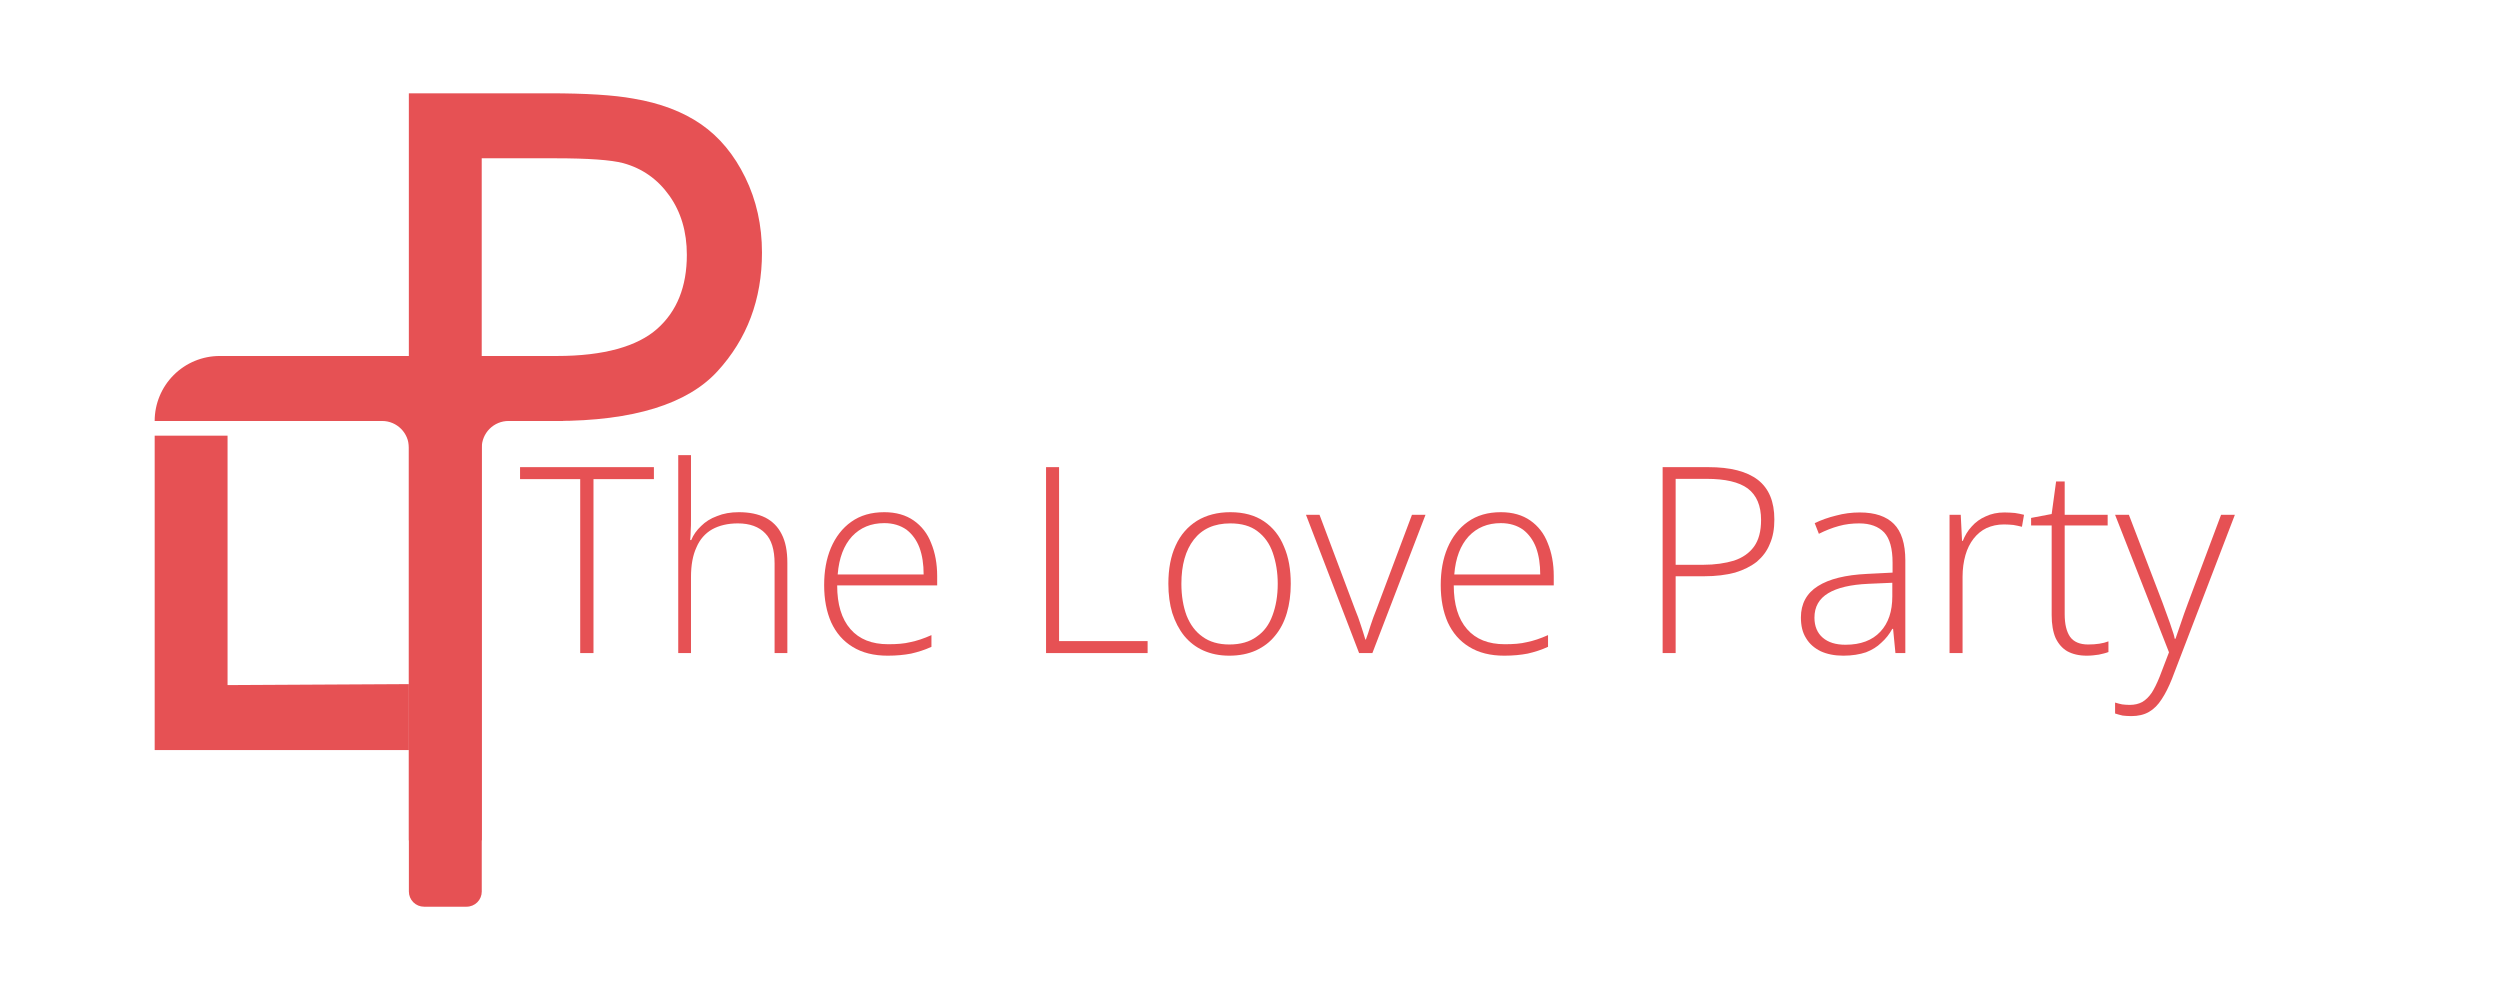
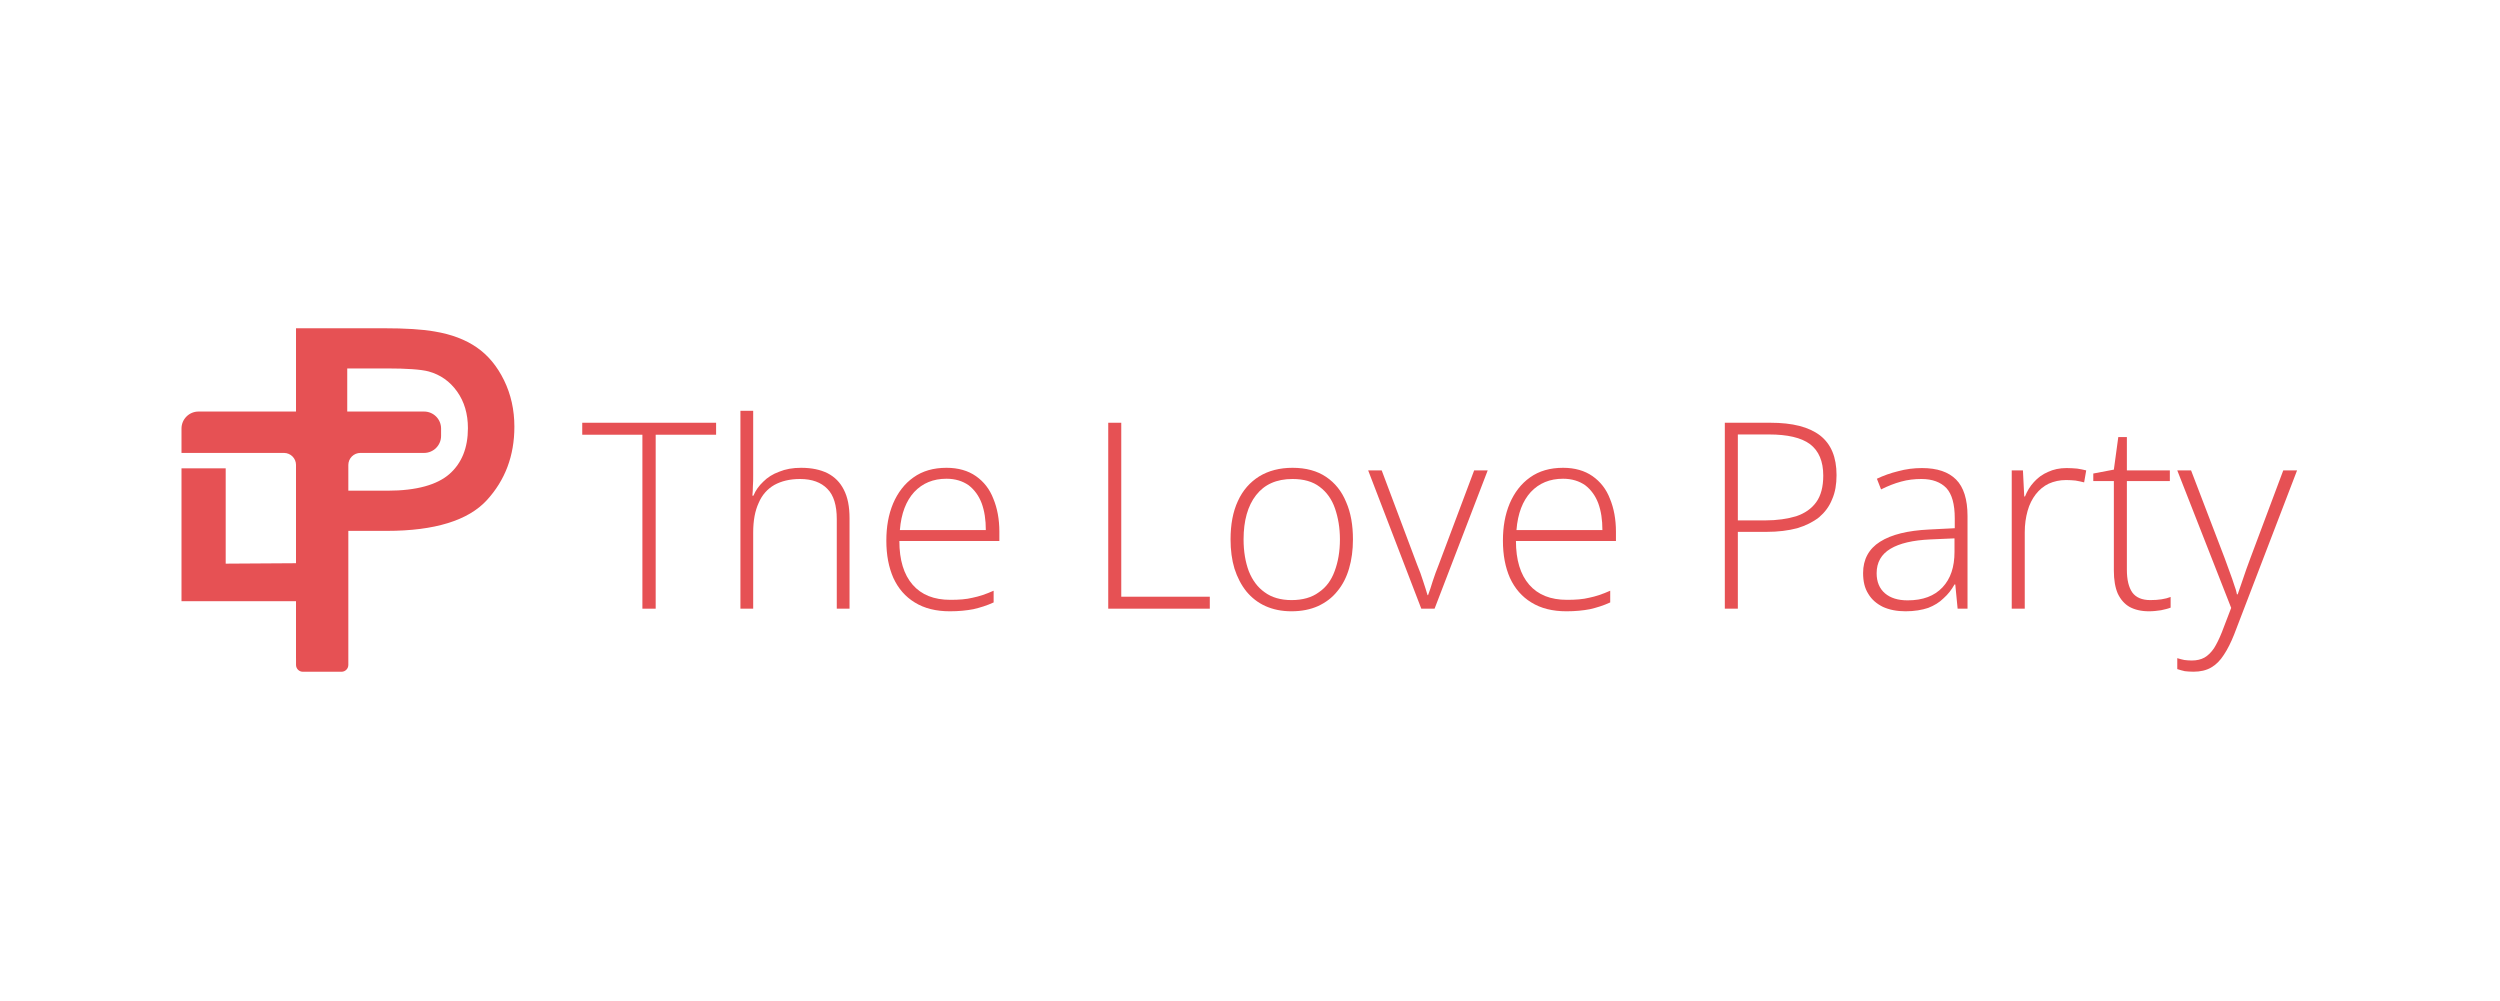
<svg xmlns="http://www.w3.org/2000/svg" width="100%" height="100%" viewBox="0 0 1200 480" version="1.1" xml:space="preserve" style="fill-rule:evenodd;clip-rule:evenodd;stroke-linejoin:round;stroke-miterlimit:2;">
-   <g transform="matrix(1,0,0,1,-424,-1356)">
-     <g id="Artboard1" transform="matrix(1,0,0,0.24,424,1356)">
+   <g transform="matrix(1,0,0,1,-1788.04,-1356)">
+     <g id="Artboard1" transform="matrix(1,0,0,0.24,1788.04,1356)">
      <rect x="0" y="0" width="1200" height="2000" style="fill:none;" />
-       <g transform="matrix(0.40123,0,0,1.67179,-1911.59,-691.156)">
-         <g transform="matrix(1,0,0,1,4479.22,284.132)">
-           <path d="M470.152,1026.61L470.152,650.493L557.336,650.493L557.336,948.88L774.259,947.709L774.259,1026.61L470.152,1026.61Z" style="fill:rgb(230,81,84);" />
-         </g>
-         <g transform="matrix(1,0,0,1,4612.1,284.132)">
-           <path d="M659.499,1214C654.692,1214 650.082,1212.09 646.683,1208.69C643.284,1205.29 641.375,1200.68 641.375,1195.87L641.375,664.916C641.375,647.242 627.048,632.916 609.375,632.916L337.264,632.916L337.264,632.915C337.264,612.295 345.455,592.52 360.036,577.94C374.616,563.36 394.391,555.169 415.01,555.169C552.906,555.169 825.946,555.169 825.946,555.169L825.946,632.916L760.559,632.916C752.072,632.916 743.933,636.287 737.932,642.288C731.93,648.289 728.559,656.429 728.559,664.916C728.559,754.188 728.564,1111.11 728.565,1195.87C728.565,1200.68 726.655,1205.29 723.257,1208.69C719.858,1212.09 715.248,1214 710.441,1214C695.507,1214 674.432,1214 659.499,1214Z" style="fill:rgb(230,81,84);" />
-         </g>
-         <g transform="matrix(1,0,0,1,4779.69,-30.1283)">
-           <path d="M473.747,1448.95L473.747,555.169L641.842,555.169C685.584,555.169 718.99,557.266 742.059,561.46C774.416,566.853 801.53,577.115 823.401,592.245C845.272,607.374 862.874,628.571 876.206,655.835C889.539,683.099 896.205,713.059 896.205,745.716C896.205,801.742 878.379,849.154 842.726,887.952C807.073,926.751 742.564,947.169 649.388,947.169L560.931,947.169L560.931,1448.95L473.747,1448.95ZM560.931,869.421L650.83,869.429C707.156,869.429 747.153,857.917 770.821,836.945C794.49,815.973 806.324,786.462 806.324,748.412C806.324,720.849 799.358,697.255 785.427,677.631C771.495,658.007 753.145,645.05 730.375,638.758C715.694,634.863 688.58,632.916 649.033,632.916L560.931,632.916L560.931,869.421Z" style="fill:rgb(230,81,84);" />
-         </g>
-       </g>
-       <g transform="matrix(1,0,0,4.16667,1,-239.677)">
+       <g transform="matrix(1,0,0,4.16667,30.8512,-328.465)">
        <g transform="matrix(125,0,0,125,248,371)">
          <path d="M0.287,-0L0.236,-0L0.236,-0.668L0.005,-0.668L0.005,-0.714L0.519,-0.714L0.519,-0.668L0.287,-0.668L0.287,-0Z" style="fill:rgb(230,81,84);fill-rule:nonzero;" />
        </g>
        <g transform="matrix(125,0,0,125,313.552,371)">
          <path d="M0.137,-0.76L0.137,-0.512C0.137,-0.497 0.137,-0.484 0.136,-0.472C0.136,-0.459 0.135,-0.447 0.134,-0.434L0.138,-0.434C0.146,-0.454 0.159,-0.472 0.176,-0.488C0.192,-0.504 0.212,-0.517 0.237,-0.526C0.261,-0.536 0.289,-0.541 0.321,-0.541C0.361,-0.541 0.395,-0.534 0.423,-0.52C0.45,-0.506 0.471,-0.485 0.485,-0.457C0.5,-0.428 0.507,-0.392 0.507,-0.347L0.507,-0L0.458,-0L0.458,-0.344C0.458,-0.397 0.446,-0.436 0.422,-0.46C0.398,-0.485 0.363,-0.498 0.317,-0.498C0.278,-0.498 0.245,-0.49 0.218,-0.475C0.192,-0.46 0.171,-0.437 0.158,-0.406C0.144,-0.376 0.137,-0.338 0.137,-0.292L0.137,-0L0.088,-0L0.088,-0.76L0.137,-0.76Z" style="fill:rgb(230,81,84);fill-rule:nonzero;" />
        </g>
        <g transform="matrix(125,0,0,125,387.343,371)">
          <path d="M0.289,-0.541C0.334,-0.541 0.372,-0.53 0.402,-0.509C0.432,-0.488 0.455,-0.459 0.469,-0.422C0.484,-0.386 0.492,-0.343 0.492,-0.296L0.492,-0.26L0.108,-0.26C0.108,-0.187 0.125,-0.131 0.159,-0.092C0.193,-0.053 0.241,-0.034 0.304,-0.034C0.337,-0.034 0.365,-0.036 0.389,-0.042C0.414,-0.047 0.441,-0.056 0.47,-0.069L0.47,-0.024C0.444,-0.012 0.418,-0.004 0.392,0.002C0.366,0.007 0.336,0.01 0.302,0.01C0.249,0.01 0.204,-0.001 0.167,-0.024C0.131,-0.046 0.104,-0.077 0.085,-0.118C0.067,-0.159 0.058,-0.206 0.058,-0.261C0.058,-0.314 0.066,-0.361 0.084,-0.404C0.102,-0.446 0.128,-0.48 0.162,-0.504C0.197,-0.529 0.239,-0.541 0.289,-0.541ZM0.289,-0.499C0.238,-0.499 0.197,-0.482 0.165,-0.448C0.134,-0.414 0.115,-0.366 0.11,-0.302L0.44,-0.302C0.44,-0.341 0.435,-0.375 0.424,-0.405C0.413,-0.434 0.396,-0.457 0.374,-0.474C0.351,-0.49 0.323,-0.499 0.289,-0.499Z" style="fill:rgb(230,81,84);fill-rule:nonzero;" />
        </g>
        <g transform="matrix(125,0,0,125,488.479,371)">
          <path d="M0.101,-0L0.101,-0.714L0.151,-0.714L0.151,-0.046L0.491,-0.046L0.491,-0L0.101,-0Z" style="fill:rgb(230,81,84);fill-rule:nonzero;" />
        </g>
        <g transform="matrix(125,0,0,125,552.565,371)">
          <path d="M0.528,-0.266C0.528,-0.225 0.523,-0.188 0.513,-0.154C0.503,-0.12 0.488,-0.091 0.468,-0.067C0.448,-0.042 0.424,-0.024 0.394,-0.01C0.365,0.003 0.331,0.01 0.292,0.01C0.254,0.01 0.221,0.003 0.192,-0.01C0.163,-0.023 0.139,-0.042 0.119,-0.066C0.099,-0.091 0.084,-0.12 0.073,-0.154C0.063,-0.187 0.058,-0.225 0.058,-0.266C0.058,-0.323 0.067,-0.372 0.086,-0.413C0.105,-0.455 0.133,-0.486 0.168,-0.508C0.204,-0.53 0.247,-0.541 0.296,-0.541C0.348,-0.541 0.391,-0.529 0.425,-0.506C0.459,-0.483 0.485,-0.451 0.502,-0.409C0.52,-0.368 0.528,-0.32 0.528,-0.266ZM0.108,-0.266C0.108,-0.22 0.115,-0.179 0.128,-0.144C0.142,-0.109 0.162,-0.082 0.189,-0.063C0.216,-0.043 0.251,-0.033 0.292,-0.033C0.335,-0.033 0.37,-0.043 0.397,-0.063C0.425,-0.082 0.445,-0.109 0.458,-0.145C0.471,-0.18 0.478,-0.22 0.478,-0.266C0.478,-0.311 0.471,-0.35 0.459,-0.385C0.447,-0.42 0.427,-0.448 0.4,-0.468C0.374,-0.488 0.339,-0.498 0.296,-0.498C0.234,-0.498 0.188,-0.477 0.156,-0.436C0.124,-0.395 0.108,-0.338 0.108,-0.266Z" style="fill:rgb(230,81,84);fill-rule:nonzero;" />
        </g>
        <g transform="matrix(125,0,0,125,625.869,371)">
          <path d="M0.204,-0L0,-0.531L0.052,-0.531L0.188,-0.169C0.197,-0.147 0.205,-0.126 0.211,-0.106C0.218,-0.086 0.223,-0.068 0.228,-0.052L0.23,-0.052C0.236,-0.068 0.242,-0.086 0.248,-0.106C0.255,-0.127 0.262,-0.147 0.271,-0.169L0.407,-0.531L0.459,-0.531L0.255,-0L0.204,-0Z" style="fill:rgb(230,81,84);fill-rule:nonzero;" />
        </g>
        <g transform="matrix(125,0,0,125,683.303,371)">
          <path d="M0.289,-0.541C0.334,-0.541 0.372,-0.53 0.402,-0.509C0.432,-0.488 0.455,-0.459 0.469,-0.422C0.484,-0.386 0.492,-0.343 0.492,-0.296L0.492,-0.26L0.108,-0.26C0.108,-0.187 0.125,-0.131 0.159,-0.092C0.193,-0.053 0.241,-0.034 0.304,-0.034C0.337,-0.034 0.365,-0.036 0.389,-0.042C0.414,-0.047 0.441,-0.056 0.47,-0.069L0.47,-0.024C0.444,-0.012 0.418,-0.004 0.392,0.002C0.366,0.007 0.336,0.01 0.302,0.01C0.249,0.01 0.204,-0.001 0.167,-0.024C0.131,-0.046 0.104,-0.077 0.085,-0.118C0.067,-0.159 0.058,-0.206 0.058,-0.261C0.058,-0.314 0.066,-0.361 0.084,-0.404C0.102,-0.446 0.128,-0.48 0.162,-0.504C0.197,-0.529 0.239,-0.541 0.289,-0.541ZM0.289,-0.499C0.238,-0.499 0.197,-0.482 0.165,-0.448C0.134,-0.414 0.115,-0.366 0.11,-0.302L0.44,-0.302C0.44,-0.341 0.435,-0.375 0.424,-0.405C0.413,-0.434 0.396,-0.457 0.374,-0.474C0.351,-0.49 0.323,-0.499 0.289,-0.499Z" style="fill:rgb(230,81,84);fill-rule:nonzero;" />
        </g>
        <g transform="matrix(125,0,0,125,784.438,371)">
          <path d="M0.276,-0.714C0.361,-0.714 0.424,-0.698 0.467,-0.665C0.509,-0.632 0.53,-0.582 0.53,-0.513C0.53,-0.478 0.525,-0.447 0.513,-0.42C0.502,-0.392 0.485,-0.37 0.463,-0.351C0.44,-0.333 0.412,-0.319 0.379,-0.309C0.345,-0.3 0.306,-0.295 0.261,-0.295L0.151,-0.295L0.151,-0L0.101,-0L0.101,-0.714L0.276,-0.714ZM0.271,-0.669L0.151,-0.669L0.151,-0.339L0.256,-0.339C0.302,-0.339 0.342,-0.345 0.375,-0.355C0.408,-0.366 0.434,-0.384 0.452,-0.409C0.47,-0.434 0.479,-0.468 0.479,-0.511C0.479,-0.566 0.462,-0.606 0.428,-0.632C0.394,-0.657 0.341,-0.669 0.271,-0.669Z" style="fill:rgb(230,81,84);fill-rule:nonzero;" />
        </g>
        <g transform="matrix(125,0,0,125,857.558,371)">
          <path d="M0.273,-0.54C0.332,-0.54 0.375,-0.525 0.404,-0.496C0.433,-0.467 0.448,-0.42 0.448,-0.356L0.448,-0L0.41,-0L0.401,-0.093L0.398,-0.093C0.387,-0.073 0.373,-0.055 0.356,-0.04C0.34,-0.024 0.32,-0.012 0.297,-0.003C0.273,0.005 0.244,0.01 0.21,0.01C0.176,0.01 0.147,0.004 0.123,-0.007C0.099,-0.019 0.08,-0.035 0.067,-0.057C0.053,-0.079 0.047,-0.105 0.047,-0.137C0.047,-0.189 0.069,-0.23 0.112,-0.257C0.156,-0.285 0.219,-0.3 0.3,-0.304L0.399,-0.309L0.399,-0.347C0.399,-0.402 0.388,-0.44 0.367,-0.463C0.345,-0.486 0.313,-0.498 0.271,-0.498C0.244,-0.498 0.218,-0.495 0.193,-0.488C0.167,-0.481 0.142,-0.471 0.116,-0.458L0.1,-0.499C0.125,-0.511 0.153,-0.521 0.182,-0.528C0.211,-0.536 0.242,-0.54 0.273,-0.54ZM0.398,-0.27L0.306,-0.266C0.238,-0.263 0.187,-0.251 0.152,-0.23C0.117,-0.209 0.099,-0.178 0.099,-0.136C0.099,-0.103 0.11,-0.077 0.131,-0.059C0.152,-0.041 0.181,-0.032 0.218,-0.032C0.277,-0.032 0.321,-0.049 0.352,-0.082C0.383,-0.115 0.398,-0.16 0.398,-0.218L0.398,-0.27Z" style="fill:rgb(230,81,84);fill-rule:nonzero;" />
        </g>
        <g transform="matrix(125,0,0,125,923.781,371)">
          <path d="M0.299,-0.54C0.313,-0.54 0.326,-0.539 0.339,-0.538C0.351,-0.536 0.363,-0.534 0.374,-0.531L0.366,-0.485C0.355,-0.488 0.344,-0.49 0.333,-0.492C0.322,-0.493 0.31,-0.494 0.297,-0.494C0.272,-0.494 0.25,-0.489 0.23,-0.48C0.211,-0.471 0.194,-0.457 0.18,-0.439C0.167,-0.422 0.156,-0.401 0.149,-0.376C0.142,-0.351 0.138,-0.324 0.138,-0.293L0.138,-0L0.088,-0L0.088,-0.531L0.131,-0.531L0.136,-0.431L0.139,-0.431C0.147,-0.451 0.158,-0.47 0.173,-0.486C0.188,-0.503 0.206,-0.516 0.227,-0.525C0.248,-0.535 0.272,-0.54 0.299,-0.54Z" style="fill:rgb(230,81,84);fill-rule:nonzero;" />
        </g>
        <g transform="matrix(125,0,0,125,972.426,371)">
          <path d="M0.231,-0.033C0.247,-0.033 0.261,-0.034 0.274,-0.036C0.287,-0.038 0.299,-0.041 0.309,-0.045L0.309,-0.004C0.299,-0 0.286,0.003 0.272,0.006C0.258,0.008 0.243,0.01 0.226,0.01C0.196,0.01 0.171,0.004 0.151,-0.007C0.132,-0.018 0.117,-0.035 0.106,-0.058C0.096,-0.081 0.091,-0.111 0.091,-0.146L0.091,-0.49L0.012,-0.49L0.012,-0.519L0.091,-0.534L0.108,-0.659L0.141,-0.659L0.141,-0.531L0.306,-0.531L0.306,-0.49L0.141,-0.49L0.141,-0.149C0.141,-0.111 0.148,-0.082 0.162,-0.062C0.176,-0.043 0.199,-0.033 0.231,-0.033Z" style="fill:rgb(230,81,84);fill-rule:nonzero;" />
        </g>
        <g transform="matrix(125,0,0,125,1014.24,371)">
          <path d="M0,-0.531L0.053,-0.531L0.182,-0.194C0.189,-0.174 0.196,-0.156 0.202,-0.139C0.208,-0.122 0.214,-0.107 0.218,-0.093C0.223,-0.079 0.227,-0.067 0.229,-0.055L0.232,-0.055C0.237,-0.07 0.244,-0.089 0.252,-0.113C0.26,-0.137 0.269,-0.163 0.28,-0.192L0.407,-0.531L0.46,-0.531L0.218,0.1C0.206,0.13 0.193,0.156 0.179,0.177C0.165,0.199 0.149,0.215 0.13,0.226C0.111,0.237 0.088,0.242 0.062,0.242C0.049,0.242 0.039,0.241 0.029,0.24C0.019,0.238 0.01,0.235 0,0.232L0,0.19C0.009,0.193 0.018,0.195 0.027,0.197C0.036,0.198 0.045,0.199 0.056,0.199C0.075,0.199 0.091,0.195 0.104,0.188C0.118,0.18 0.13,0.168 0.141,0.152C0.151,0.136 0.161,0.116 0.171,0.091L0.207,-0.003L0,-0.531Z" style="fill:rgb(230,81,84);fill-rule:nonzero;" />
        </g>
      </g>
+       <g transform="matrix(0.180762,0,0,0.753175,-793.31,238.1)">
+         <g transform="matrix(1,0,0,1,4400.51,253.668)">
+           <path d="M470.152,1026.61L470.152,673.864L587.507,673.864L587.507,926.938L774.259,925.767L774.259,1026.61L470.152,1026.61Z" style="fill:rgb(230,81,84);" />
+         </g>
+         <g transform="matrix(1,0,0,1,4533.39,253.668)">
+           <path d="M659.499,1214C654.692,1214 650.082,1212.09 646.683,1208.69C643.284,1205.29 641.375,1200.68 641.375,1195.87L641.375,664.916C641.375,647.242 627.048,632.916 609.375,632.916L337.264,632.916L337.264,568.225C337.264,543.267 357.497,523.034 382.455,523.034C507.39,523.034 856.449,523.034 981.384,523.034C1006.34,523.034 1026.57,543.267 1026.57,568.225L1026.57,587.725C1026.57,612.683 1006.34,632.916 981.384,632.916L812.276,632.916C803.789,632.916 795.649,636.287 789.648,642.288C783.647,648.289 780.276,656.429 780.276,664.916C780.276,754.188 780.28,1111.11 780.281,1195.87C780.282,1200.68 778.372,1205.29 774.973,1208.69C771.574,1212.09 766.964,1214 762.157,1214C747.224,1214 674.432,1214 659.499,1214Z" style="fill:rgb(230,81,84);" />
+         </g>
+         <g transform="matrix(1.37263,0,0,1.37263,4524.45,-206.536)">
+           <path d="M473.747,1193.63L473.747,555.169L641.842,555.169C685.584,555.169 718.99,557.266 742.059,561.46C774.416,566.853 801.53,577.115 823.401,592.245C845.272,607.374 862.874,628.571 876.206,655.835C889.539,683.099 896.205,713.059 896.205,745.716C896.205,801.742 878.379,849.154 842.726,887.952C807.073,926.751 742.564,947.169 649.388,947.169L572.863,947.169L572.863,1193.63L473.747,1193.63ZM572.863,869.421L650.83,869.429C707.156,869.429 747.153,857.917 770.821,836.945C794.49,815.973 806.324,786.462 806.324,748.412C806.324,720.849 799.358,697.255 785.427,677.631C771.495,658.007 753.145,645.05 730.375,638.758C715.694,634.863 688.58,632.916 649.033,632.916L572.863,632.916L572.863,869.421Z" style="fill:rgb(230,81,84);" />
+         </g>
+       </g>
    </g>
  </g>
</svg>
